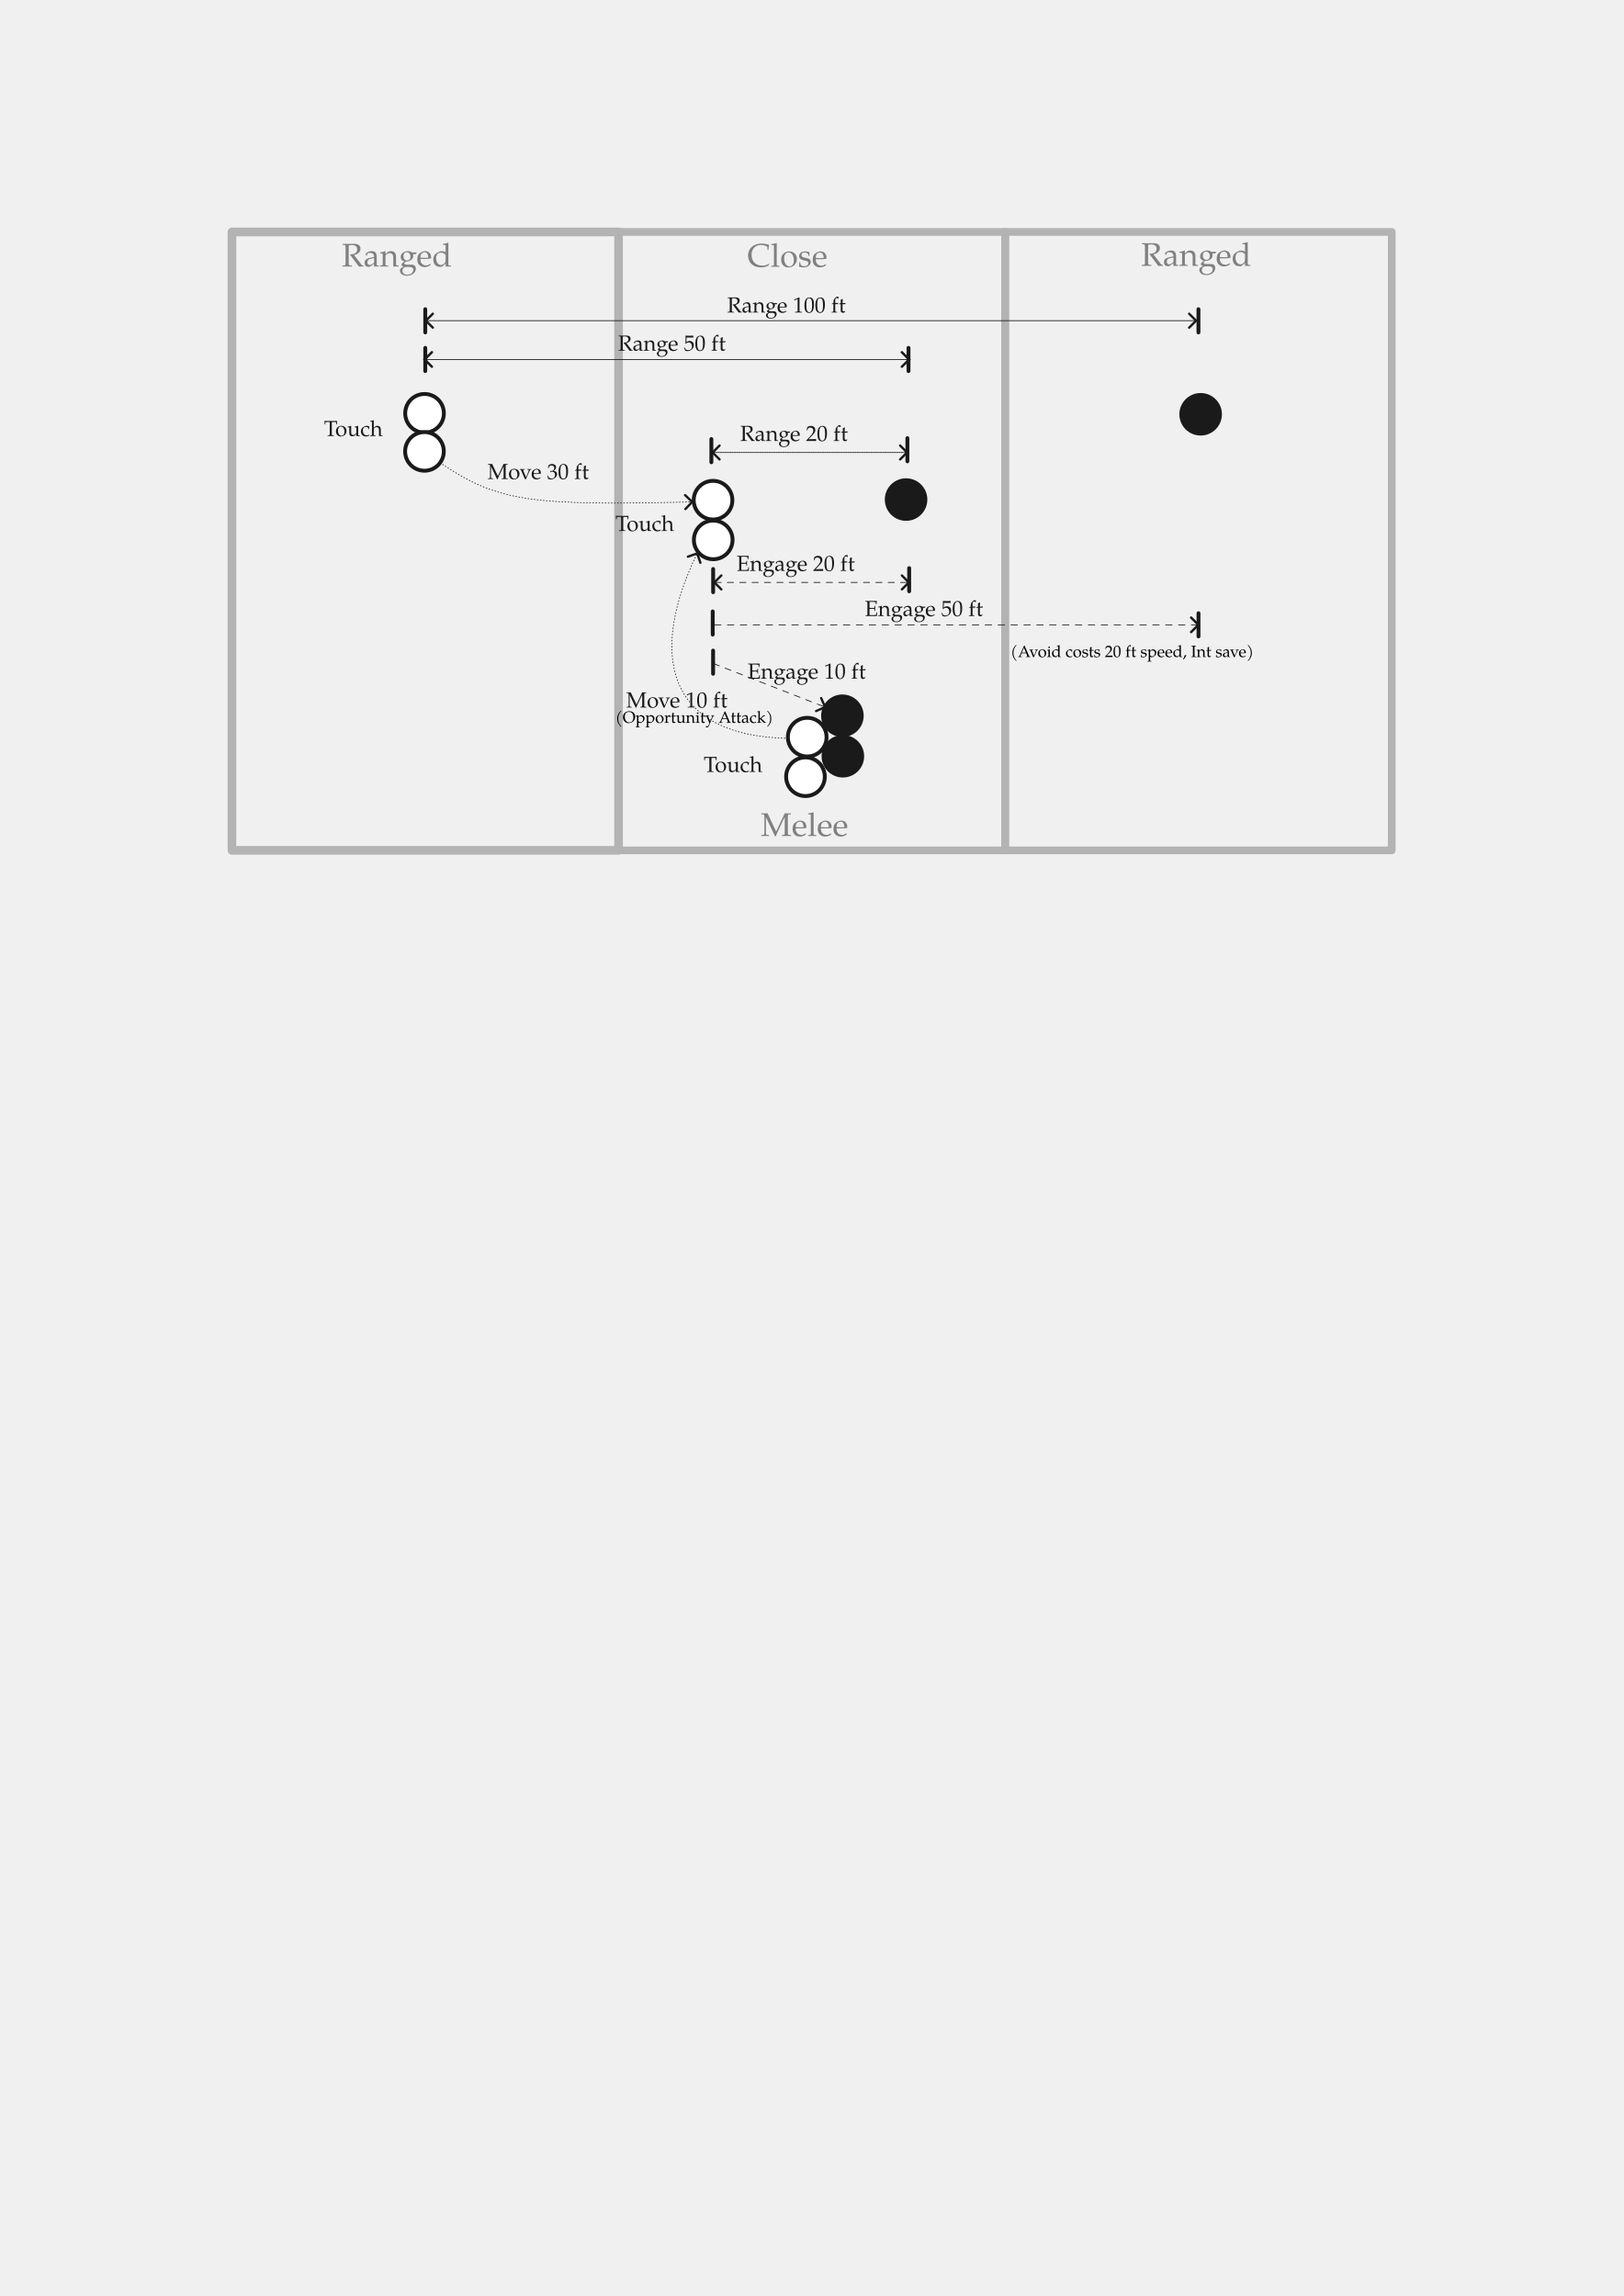
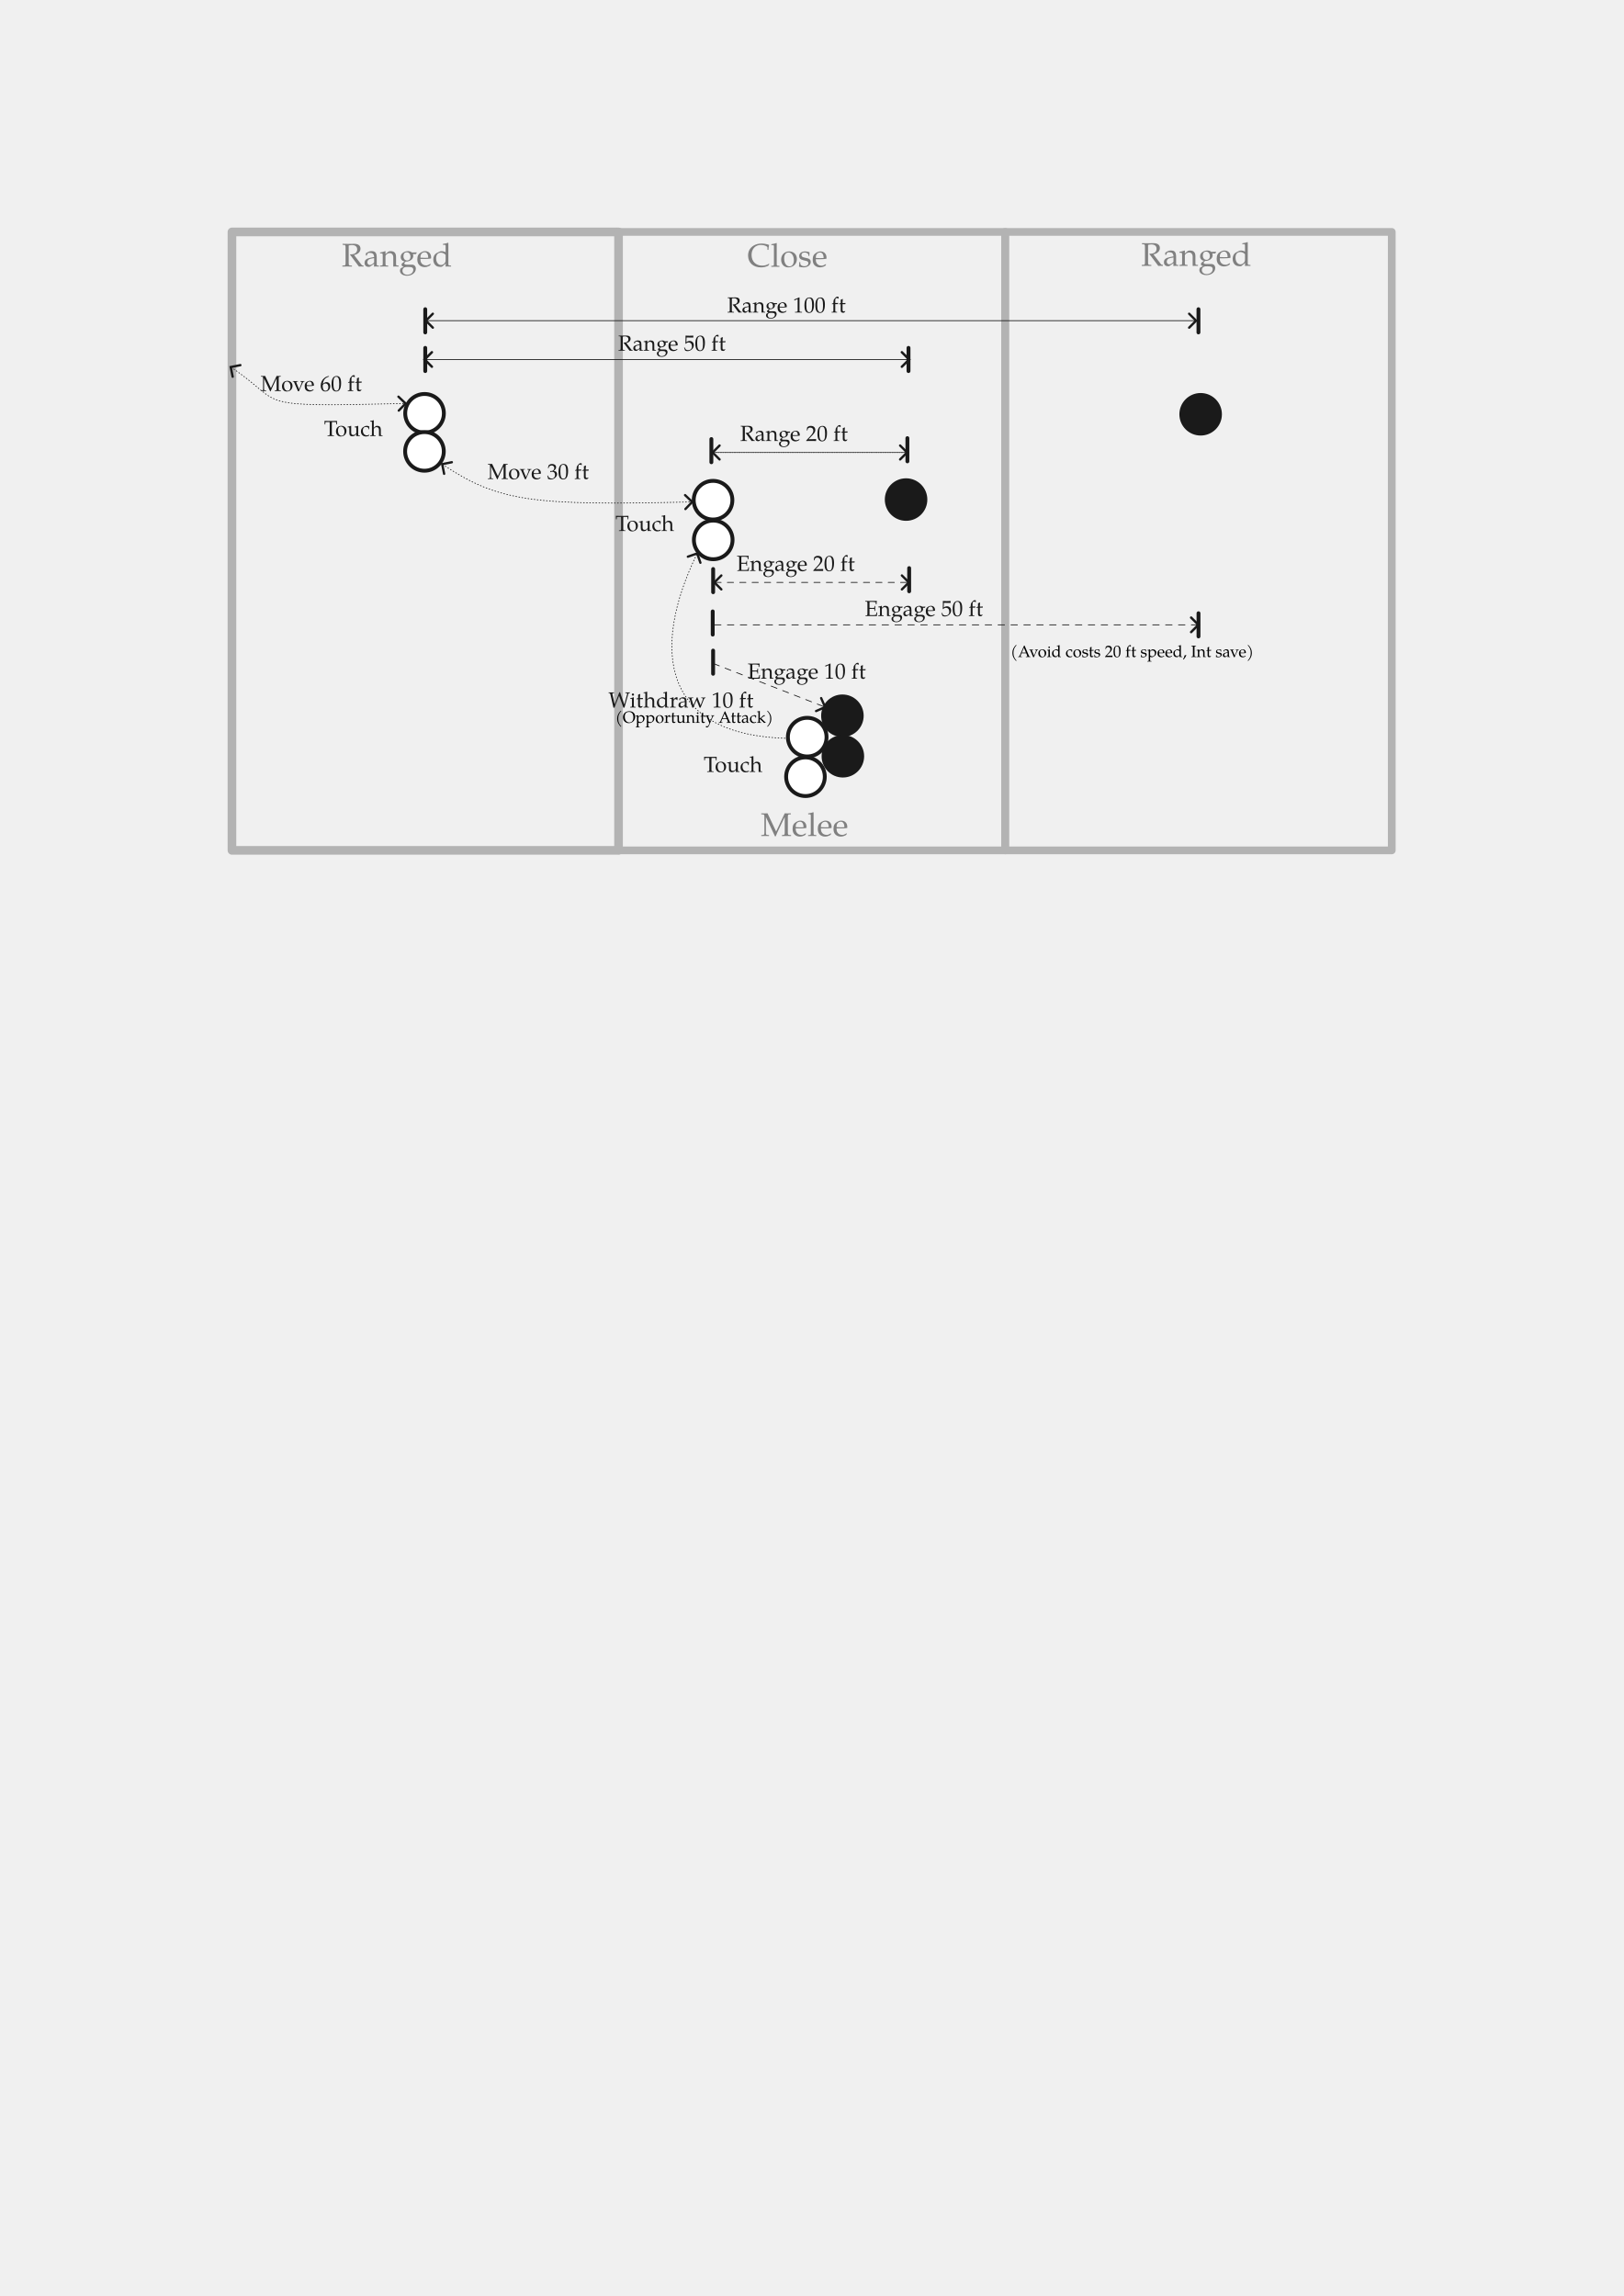
<svg xmlns="http://www.w3.org/2000/svg" width="210mm" height="297mm" viewBox="0 0 793.701 1122.52" version="1.1" id="svg1">
  <defs id="defs1">
    <marker style="overflow:visible" id="ArrowWideRounded" refX="0" refY="0" orient="auto-start-reverse" markerWidth="3" markerHeight="3" viewBox="0 0 1 1" preserveAspectRatio="xMidYMid">
      <path style="fill:none;stroke:context-stroke;stroke-width:1;stroke-linecap:round" d="M 3,-3 0,0 3,3" transform="rotate(180,0.125,0)" id="path5" />
    </marker>
    <marker style="overflow:visible" id="ArrowWideRounded-4" refX="0" refY="0" orient="auto-start-reverse" markerWidth="3" markerHeight="3" viewBox="0 0 1 1" preserveAspectRatio="xMidYMid">
      <path style="fill:none;stroke:context-stroke;stroke-width:1;stroke-linecap:round" d="M 3,-3 0,0 3,3" transform="rotate(180,0.125,0)" id="path5-5" />
    </marker>
    <marker style="overflow:visible" id="ArrowWideRounded-4-4" refX="0" refY="0" orient="auto-start-reverse" markerWidth="3" markerHeight="3" viewBox="0 0 1 1" preserveAspectRatio="xMidYMid">
      <path style="fill:none;stroke:context-stroke;stroke-width:1;stroke-linecap:round" d="M 3,-3 0,0 3,3" transform="rotate(180,0.125,0)" id="path5-5-9" />
    </marker>
    <marker style="overflow:visible" id="ArrowWideRounded-4-4-1" refX="0" refY="0" orient="auto-start-reverse" markerWidth="3" markerHeight="3" viewBox="0 0 1 1" preserveAspectRatio="xMidYMid">
      <path style="fill:none;stroke:context-stroke;stroke-width:1;stroke-linecap:round" d="M 3,-3 0,0 3,3" transform="rotate(180,0.125,0)" id="path5-5-9-7" />
    </marker>
    <marker style="overflow:visible" id="ArrowWideRounded-4-5" refX="0" refY="0" orient="auto-start-reverse" markerWidth="3" markerHeight="3" viewBox="0 0 1 1" preserveAspectRatio="xMidYMid">
      <path style="fill:none;stroke:context-stroke;stroke-width:1;stroke-linecap:round" d="M 3,-3 0,0 3,3" transform="rotate(180,0.125,0)" id="path5-5-3" />
    </marker>
    <marker style="overflow:visible" id="ArrowWideRounded-4-4-1-7" refX="0" refY="0" orient="auto-start-reverse" markerWidth="3" markerHeight="3" viewBox="0 0 1 1" preserveAspectRatio="xMidYMid">
      <path style="fill:none;stroke:context-stroke;stroke-width:1;stroke-linecap:round" d="M 3,-3 0,0 3,3" transform="rotate(180,0.125,0)" id="path5-5-9-7-0" />
    </marker>
    <marker style="overflow:visible" id="ArrowWideRounded-4-4-3" refX="0" refY="0" orient="auto-start-reverse" markerWidth="3" markerHeight="3" viewBox="0 0 1 1" preserveAspectRatio="xMidYMid">
      <path style="fill:none;stroke:context-stroke;stroke-width:1;stroke-linecap:round" d="M 3,-3 0,0 3,3" transform="rotate(180,0.125,0)" id="path5-5-9-1" />
    </marker>
    <marker style="overflow:visible" id="ArrowWideRounded-4-4-3-7" refX="0" refY="0" orient="auto-start-reverse" markerWidth="3" markerHeight="3" viewBox="0 0 1 1" preserveAspectRatio="xMidYMid">
      <path style="fill:none;stroke:context-stroke;stroke-width:1;stroke-linecap:round" d="M 3,-3 0,0 3,3" transform="rotate(180,0.125,0)" id="path5-5-9-1-3" />
    </marker>
    <marker style="overflow:visible" id="ArrowWideRounded-4-4-3-7-8" refX="0" refY="0" orient="auto-start-reverse" markerWidth="3" markerHeight="3" viewBox="0 0 1 1" preserveAspectRatio="xMidYMid">
      <path style="fill:none;stroke:context-stroke;stroke-width:1;stroke-linecap:round" d="M 3,-3 0,0 3,3" transform="rotate(180,0.125,0)" id="path5-5-9-1-3-9" />
+     </marker>
+     <marker style="overflow:visible" id="ArrowWideRounded-4-1" refX="0" refY="0" orient="auto-start-reverse" markerWidth="3" markerHeight="3" viewBox="0 0 1 1" preserveAspectRatio="xMidYMid">
+       <path style="fill:none;stroke:context-stroke;stroke-width:1;stroke-linecap:round" d="M 3,-3 0,0 3,3" transform="rotate(180,0.125,0)" id="path5-5-34" />
+     </marker>
+     <marker style="overflow:visible" id="ArrowWideRounded-4-4-3-7-0" refX="0" refY="0" orient="auto-start-reverse" markerWidth="3" markerHeight="3" viewBox="0 0 1 1" preserveAspectRatio="xMidYMid">
+       <path style="fill:none;stroke:context-stroke;stroke-width:1;stroke-linecap:round" d="M 3,-3 0,0 3,3" transform="rotate(180,0.125,0)" id="path5-5-9-1-3-5" />
    </marker>
  </defs>
  <g id="layer1">
    <rect style="fill:none;stroke:#b3b3b3;stroke-width:4.226;stroke-linecap:round;stroke-linejoin:round;stroke-dasharray:none" id="rect1" width="188.976" height="302.362" x="113.386" y="113.386" />
    <rect style="fill:none;stroke:#b3b3b3;stroke-width:3.78;stroke-linecap:round;stroke-linejoin:round;stroke-dasharray:none" id="rect1-7" width="188.976" height="302.362" x="302.362" y="113.386" />
    <rect style="fill:none;stroke:#b3b3b3;stroke-width:3.78;stroke-linecap:round;stroke-linejoin:round;stroke-dasharray:none" id="rect1-7-5" width="188.976" height="302.362" x="491.339" y="113.386" />
    <text xml:space="preserve" style="font-size:16px;font-family:'TeX Gyre Pagella';-inkscape-font-specification:'TeX Gyre Pagella';text-align:center;text-anchor:middle;fill:#808080;stroke:none;stroke-width:3.78;stroke-linecap:round;stroke-linejoin:round;stroke-dasharray:none" x="204.003" y="130.281" id="text1">
      <tspan id="tspan1" x="204.003" y="130.281">Ranged</tspan>
    </text>
    <text xml:space="preserve" style="font-size:16px;font-family:'TeX Gyre Pagella';-inkscape-font-specification:'TeX Gyre Pagella';text-align:center;text-anchor:middle;fill:#808080;stroke:none;stroke-width:3.78;stroke-linecap:round;stroke-linejoin:round;stroke-dasharray:none" x="594.759" y="129.969" id="text1-4">
      <tspan id="tspan1-6" x="594.759" y="129.969">Ranged</tspan>
    </text>
    <text xml:space="preserve" style="font-size:16px;font-family:'TeX Gyre Pagella';-inkscape-font-specification:'TeX Gyre Pagella';text-align:center;text-anchor:middle;fill:#808080;stroke:none;stroke-width:3.78;stroke-linecap:round;stroke-linejoin:round;stroke-dasharray:none" x="394.911" y="130.418" id="text1-3">
      <tspan id="tspan1-7" x="394.911" y="130.418">Close</tspan>
    </text>
    <circle style="fill:#ffffff;stroke:#1a1a1a;stroke-width:1.89;stroke-linecap:round;stroke-linejoin:round;stroke-dasharray:none" id="path2" cx="207.524" cy="202.07" r="9.449" />
    <circle style="fill:#1a1a1a;stroke:#1a1a1a;stroke-width:1.89;stroke-linecap:round;stroke-linejoin:round;stroke-dasharray:none" id="path2-8" cx="442.906" cy="244.237" r="9.449" />
    <path style="fill:#ffffff;stroke:#1a1a1a;stroke-width:1.89;stroke-linecap:round;stroke-linejoin:round;stroke-dasharray:none" d="m 207.874,151.181 v 11.339" id="path3" />
    <path style="fill:#ffffff;stroke:#1a1a1a;stroke-width:1.89;stroke-linecap:round;stroke-linejoin:round;stroke-dasharray:none" d="m 207.874,170.079 v 11.339" id="path3-5" />
    <path style="fill:#ffffff;stroke:#1a1a1a;stroke-width:1.89;stroke-linecap:round;stroke-linejoin:round;stroke-dasharray:none" d="m 585.827,151.181 v 11.339" id="path3-4" />
    <path style="fill:#ffffff;stroke:#1a1a1a;stroke-width:1.89;stroke-linecap:round;stroke-linejoin:round;stroke-dasharray:none" d="m 444.094,170.079 v 11.339" id="path3-5-2" />
    <path style="fill:#ffffff;stroke:#1a1a1a;stroke-width:0.378;stroke-linecap:round;stroke-linejoin:round;stroke-dasharray:none;marker-start:url(#ArrowWideRounded);marker-end:url(#ArrowWideRounded)" d="M 208.457,156.788 H 584.393" id="path4" />
    <text xml:space="preserve" style="font-size:10.667px;font-family:'TeX Gyre Pagella';-inkscape-font-specification:'TeX Gyre Pagella';text-align:center;text-anchor:middle;fill:#1a1a1a;stroke:none;stroke-width:0.378;stroke-linecap:round;stroke-linejoin:round;stroke-dasharray:none" x="391.08" y="152.78" id="text5">
      <tspan id="tspan5" x="391.08" y="152.78" style="font-size:10.667px">Range 100 ft</tspan>
    </text>
    <path style="fill:#ffffff;stroke:#1a1a1a;stroke-width:0.394;stroke-linecap:round;stroke-linejoin:round;stroke-dasharray:none;marker-start:url(#ArrowWideRounded-4);marker-end:url(#ArrowWideRounded-4)" d="M 207.874,175.748 H 444.094" id="path4-3" />
    <text xml:space="preserve" style="font-size:10.667px;font-family:'TeX Gyre Pagella';-inkscape-font-specification:'TeX Gyre Pagella';text-align:center;text-anchor:middle;fill:#1a1a1a;stroke:none;stroke-width:0.378;stroke-linecap:round;stroke-linejoin:round;stroke-dasharray:none" x="335.08" y="171.443" id="text5-4">
      <tspan id="tspan5-8" x="335.08" y="171.443" style="font-size:10.667px">Range 50 ft</tspan>
    </text>
    <circle style="fill:#1a1a1a;stroke:#1a1a1a;stroke-width:1.89;stroke-linecap:round;stroke-linejoin:round;stroke-dasharray:none" id="path2-8-3" cx="586.901" cy="202.545" r="9.449" />
    <circle style="fill:#ffffff;stroke:#1a1a1a;stroke-width:1.89;stroke-linecap:round;stroke-linejoin:round;stroke-dasharray:none" id="path2-5" cx="348.552" cy="244.542" r="9.449" />
    <path style="fill:#ffffff;stroke:#1a1a1a;stroke-width:1.89;stroke-linecap:round;stroke-linejoin:round;stroke-dasharray:none" d="m 348.388,298.922 v 11.339" id="path3-5-5" />
    <path style="fill:#ffffff;stroke:#1a1a1a;stroke-width:1.89;stroke-linecap:round;stroke-linejoin:round;stroke-dasharray:none" d="m 585.85,299.813 v 11.339" id="path3-5-2-7" />
    <path style="fill:#ffffff;stroke:#1a1a1a;stroke-width:0.394;stroke-linecap:round;stroke-linejoin:round;stroke-dasharray:3.15,3.15;stroke-dashoffset:0;marker-end:url(#ArrowWideRounded-4-4)" d="M 349.279,305.482 H 585.499" id="path4-3-6" />
    <text xml:space="preserve" style="font-size:10.667px;font-family:'TeX Gyre Pagella';-inkscape-font-specification:'TeX Gyre Pagella';text-align:center;text-anchor:middle;fill:#1a1a1a;stroke:none;stroke-width:0.378;stroke-linecap:round;stroke-linejoin:round;stroke-dasharray:none" x="458.284" y="301.177" id="text5-4-8">
      <tspan id="tspan5-8-0" x="458.284" y="301.177" style="font-size:10.667px">Engage 50 ft</tspan>
    </text>
    <path style="fill:#ffffff;stroke:#1a1a1a;stroke-width:1.89;stroke-linecap:round;stroke-linejoin:round;stroke-dasharray:none" d="m 347.734,214.658 v 11.339" id="path3-5-5-3" />
    <path style="fill:#ffffff;stroke:#1a1a1a;stroke-width:1.89;stroke-linecap:round;stroke-linejoin:round;stroke-dasharray:none" d="m 443.552,214.212 v 11.339" id="path3-5-2-7-7" />
    <path style="fill:#ffffff;stroke:#1a1a1a;stroke-width:0.378;stroke-linecap:round;stroke-linejoin:round;stroke-dasharray:0.756, 0.378;stroke-dashoffset:0;marker-start:url(#ArrowWideRounded-4);marker-end:url(#ArrowWideRounded-4-4-1)" d="m 348.625,221.218 h 94.488" id="path4-3-6-5" />
    <text xml:space="preserve" style="font-size:10.667px;font-family:'TeX Gyre Pagella';-inkscape-font-specification:'TeX Gyre Pagella';text-align:center;text-anchor:middle;fill:#1a1a1a;stroke:none;stroke-width:0.378;stroke-linecap:round;stroke-linejoin:round;stroke-dasharray:none" x="394.764" y="215.577" id="text5-4-8-8">
      <tspan id="tspan5-8-0-3" x="394.764" y="215.577" style="font-size:10.667px">Range 20 ft</tspan>
    </text>
    <path style="fill:#ffffff;stroke:#1a1a1a;stroke-width:1.89;stroke-linecap:round;stroke-linejoin:round;stroke-dasharray:none" d="m 348.6,278.195 v 11.339" id="path3-5-5-3-9" />
    <path style="fill:#ffffff;stroke:#1a1a1a;stroke-width:1.89;stroke-linecap:round;stroke-linejoin:round;stroke-dasharray:none" d="m 444.418,277.749 v 11.339" id="path3-5-2-7-7-6" />
    <path style="fill:#ffffff;stroke:#1a1a1a;stroke-width:0.378;stroke-linecap:round;stroke-linejoin:round;stroke-dasharray:3.024,3.024;stroke-dashoffset:0;marker-start:url(#ArrowWideRounded-4-5);marker-end:url(#ArrowWideRounded-4-4-1-7)" d="m 349.491,284.755 h 94.488" id="path4-3-6-5-2" />
    <text xml:space="preserve" style="font-size:10.667px;font-family:'TeX Gyre Pagella';-inkscape-font-specification:'TeX Gyre Pagella';text-align:center;text-anchor:middle;fill:#1a1a1a;stroke:none;stroke-width:0.378;stroke-linecap:round;stroke-linejoin:round;stroke-dasharray:none" x="395.63" y="279.114" id="text5-4-8-8-0">
      <tspan id="tspan5-8-0-3-0" x="395.63" y="279.114" style="font-size:10.667px">Engage 20 ft</tspan>
    </text>
    <circle style="fill:#ffffff;stroke:#1a1a1a;stroke-width:1.89;stroke-linecap:round;stroke-linejoin:round;stroke-dasharray:none" id="path2-5-9" cx="394.586" cy="360.394" r="9.449" />
    <circle style="fill:#1a1a1a;stroke:#1a1a1a;stroke-width:1.89;stroke-linecap:round;stroke-linejoin:round;stroke-dasharray:none" id="path2-8-5" cx="411.786" cy="349.931" r="9.449" />
    <circle style="fill:#1a1a1a;stroke:#1a1a1a;stroke-width:1.89;stroke-linecap:round;stroke-linejoin:round;stroke-dasharray:none" id="path2-8-2" cx="412.013" cy="369.73" r="9.449" />
    <text xml:space="preserve" style="font-size:16px;font-family:'TeX Gyre Pagella';-inkscape-font-specification:'TeX Gyre Pagella';text-align:center;text-anchor:middle;fill:#808080;stroke:none;stroke-width:3.78;stroke-linecap:round;stroke-linejoin:round;stroke-dasharray:none" x="403.272" y="408.704" id="text1-3-0">
      <tspan id="tspan1-7-3" x="403.272" y="408.704">Melee</tspan>
    </text>
    <path style="fill:#ffffff;stroke:#1a1a1a;stroke-width:0.378;stroke-linecap:round;stroke-linejoin:round;stroke-dasharray:3.024, 3.024;stroke-dashoffset:0;marker-end:url(#ArrowWideRounded-4-4-3)" d="m 348.795,324.444 54.266,21.158" id="path4-3-6-56" />
    <path style="fill:#ffffff;stroke:#1a1a1a;stroke-width:1.89;stroke-linecap:round;stroke-linejoin:round;stroke-dasharray:none" d="M 348.58,318.074 V 329.412" id="path3-5-5-6" />
    <text xml:space="preserve" style="font-size:10.667px;font-family:'TeX Gyre Pagella';-inkscape-font-specification:'TeX Gyre Pagella';text-align:center;text-anchor:middle;fill:#1a1a1a;stroke:none;stroke-width:0.378;stroke-linecap:round;stroke-linejoin:round;stroke-dasharray:none" x="400.992" y="331.805" id="text5-4-8-8-0-9">
      <tspan id="tspan5-8-0-3-0-8" x="400.992" y="331.805" style="font-size:10.667px">Engage 10 ft</tspan>
    </text>
-     <path style="fill:none;stroke:#1a1a1a;stroke-width:0.378;stroke-linecap:round;stroke-linejoin:round;stroke-dasharray:0.378, 1.134;stroke-dashoffset:0;marker-end:url(#ArrowWideRounded-4-4-3-7)" d="m 216.388,227.086 c 27.615,18.368 44.14,20.139 121.692,18.309" id="path4-3-6-56-3" />
+     <path style="fill:none;stroke:#1a1a1a;stroke-width:0.378;stroke-linecap:round;stroke-linejoin:round;stroke-dasharray:0.378, 1.134;stroke-dashoffset:0;marker-end:url(#ArrowWideRounded-4-4-3-7);marker-start:url(#ArrowWideRounded-4)" d="m 216.388,227.086 c 27.615,18.368 44.14,20.139 121.692,18.309" id="path4-3-6-56-3" />
    <path style="fill:none;stroke:#1a1a1a;stroke-width:0.378;stroke-linecap:round;stroke-linejoin:round;stroke-dasharray:0.378, 1.134;stroke-dashoffset:0;marker-end:url(#ArrowWideRounded-4-4-3-7-8)" d="m 385.242,361.002 c -61.653,-1.303 -67.301,-43.254 -44.575,-90.163" id="path4-3-6-56-3-5" />
    <text xml:space="preserve" style="font-size:10.667px;font-family:'TeX Gyre Pagella';-inkscape-font-specification:'TeX Gyre Pagella';text-align:center;text-anchor:middle;fill:#1a1a1a;stroke:none;stroke-width:0.378;stroke-linecap:round;stroke-linejoin:round;stroke-dasharray:none" x="269.765" y="234.198" id="text5-4-8-8-2">
      <tspan id="tspan5-8-0-3-7" x="269.765" y="234.198" style="font-size:10.667px">Move 30 ft</tspan>
    </text>
-     <text xml:space="preserve" style="font-size:10.667px;font-family:'TeX Gyre Pagella';-inkscape-font-specification:'TeX Gyre Pagella';text-align:center;text-anchor:middle;fill:#1a1a1a;stroke:none;stroke-width:0.378;stroke-linecap:round;stroke-linejoin:round;stroke-dasharray:none" x="340.19" y="345.891" id="text5-4-8-8-2-4">
-       <tspan id="tspan5-8-0-3-7-3" x="340.19" y="345.891" style="font-size:10.667px">Move 10 ft</tspan>
-       <tspan x="340.19" y="359.225" style="font-size:10.667px" id="tspan6" />
+     <text xml:space="preserve" style="font-size:10.667px;font-family:'TeX Gyre Pagella';-inkscape-font-specification:'TeX Gyre Pagella';text-align:center;text-anchor:middle;fill:#1a1a1a;stroke:none;stroke-width:0.378;stroke-linecap:round;stroke-linejoin:round;stroke-dasharray:none" x="342.19" y="345.891" id="text5-4-8-8-2-4">
+       <tspan id="tspan5-8-0-3-7-3" x="342.19" y="345.891" style="font-size:10.667px">Withdraw 10 ft</tspan>
+       <tspan x="342.19" y="359.225" style="font-size:10.667px" id="tspan6" />
    </text>
    <text xml:space="preserve" style="font-size:8px;font-family:'TeX Gyre Pagella';-inkscape-font-specification:'TeX Gyre Pagella';text-align:center;text-anchor:middle;fill:#000000;stroke:none;stroke-width:0.378;stroke-linecap:round;stroke-linejoin:round;stroke-dasharray:3.024, 3.024;stroke-dashoffset:0" x="344.362" y="353.386" id="text7">
      <tspan id="tspan7" x="344.362" y="353.386">(Opportunity Attack)</tspan>
    </text>
    <text xml:space="preserve" style="font-size:8px;font-family:'TeX Gyre Pagella';-inkscape-font-specification:'TeX Gyre Pagella';text-align:center;text-anchor:middle;fill:#000000;stroke:none;stroke-width:0.378;stroke-linecap:round;stroke-linejoin:round;stroke-dasharray:3.024, 3.024;stroke-dashoffset:0" x="558.412" y="321.209" id="text7-3">
      <tspan id="tspan7-2" x="558.412" y="321.209">(Avoid costs 20 ft speed, Int save)</tspan>
    </text>
    <circle style="fill:#ffffff;stroke:#1a1a1a;stroke-width:1.89;stroke-linecap:round;stroke-linejoin:round;stroke-dasharray:none" id="path2-3" cx="207.485" cy="220.686" r="9.449" />
    <circle style="fill:#ffffff;stroke:#1a1a1a;stroke-width:1.89;stroke-linecap:round;stroke-linejoin:round;stroke-dasharray:none" id="path2-5-3" cx="348.642" cy="263.957" r="9.449" />
    <circle style="fill:#ffffff;stroke:#1a1a1a;stroke-width:1.89;stroke-linecap:round;stroke-linejoin:round;stroke-dasharray:none" id="path2-5-9-9" cx="393.73" cy="379.739" r="9.449" />
    <text xml:space="preserve" style="font-size:10.667px;font-family:'TeX Gyre Pagella';-inkscape-font-specification:'TeX Gyre Pagella';text-align:center;text-anchor:middle;fill:#1a1a1a;stroke:none;stroke-width:0.378;stroke-linecap:round;stroke-linejoin:round;stroke-dasharray:none" x="179.42" y="213.179" id="text5-4-1">
      <tspan id="tspan5-8-1" x="179.42" y="213.179" style="font-size:10.667px">Touch</tspan>
    </text>
    <text xml:space="preserve" style="font-size:10.667px;font-family:'TeX Gyre Pagella';-inkscape-font-specification:'TeX Gyre Pagella';text-align:center;text-anchor:middle;fill:#1a1a1a;stroke:none;stroke-width:0.378;stroke-linecap:round;stroke-linejoin:round;stroke-dasharray:none" x="321.862" y="259.582" id="text5-4-1-0">
      <tspan id="tspan5-8-1-2" x="321.862" y="259.582" style="font-size:10.667px">Touch</tspan>
    </text>
    <text xml:space="preserve" style="font-size:10.667px;font-family:'TeX Gyre Pagella';-inkscape-font-specification:'TeX Gyre Pagella';text-align:center;text-anchor:middle;fill:#1a1a1a;stroke:none;stroke-width:0.378;stroke-linecap:round;stroke-linejoin:round;stroke-dasharray:none" x="364.987" y="377.399" id="text5-4-1-0-6">
      <tspan id="tspan5-8-1-2-6" x="364.987" y="377.399" style="font-size:10.667px">Touch</tspan>
    </text>
+     <path style="fill:none;stroke:#1a1a1a;stroke-width:0.378;stroke-linecap:round;stroke-linejoin:round;stroke-dasharray:0.378, 1.134;stroke-dashoffset:0;marker-start:url(#ArrowWideRounded-4-1);marker-end:url(#ArrowWideRounded-4-4-3-7-0)" d="m 113.021,179.619 c 27.615,18.368 7.393,19.471 84.945,17.641" id="path4-3-6-56-3-4" />
+     <text xml:space="preserve" style="font-size:10.667px;font-family:'TeX Gyre Pagella';-inkscape-font-specification:'TeX Gyre Pagella';text-align:center;text-anchor:middle;fill:#1a1a1a;stroke:none;stroke-width:0.378;stroke-linecap:round;stroke-linejoin:round;stroke-dasharray:none" x="158.826" y="191.186" id="text5-4-8-8-2-2">
+       <tspan id="tspan5-8-0-3-7-7" x="158.826" y="191.186" style="font-size:10.667px">Move 60 ft</tspan>
+     </text>
  </g>
</svg>
